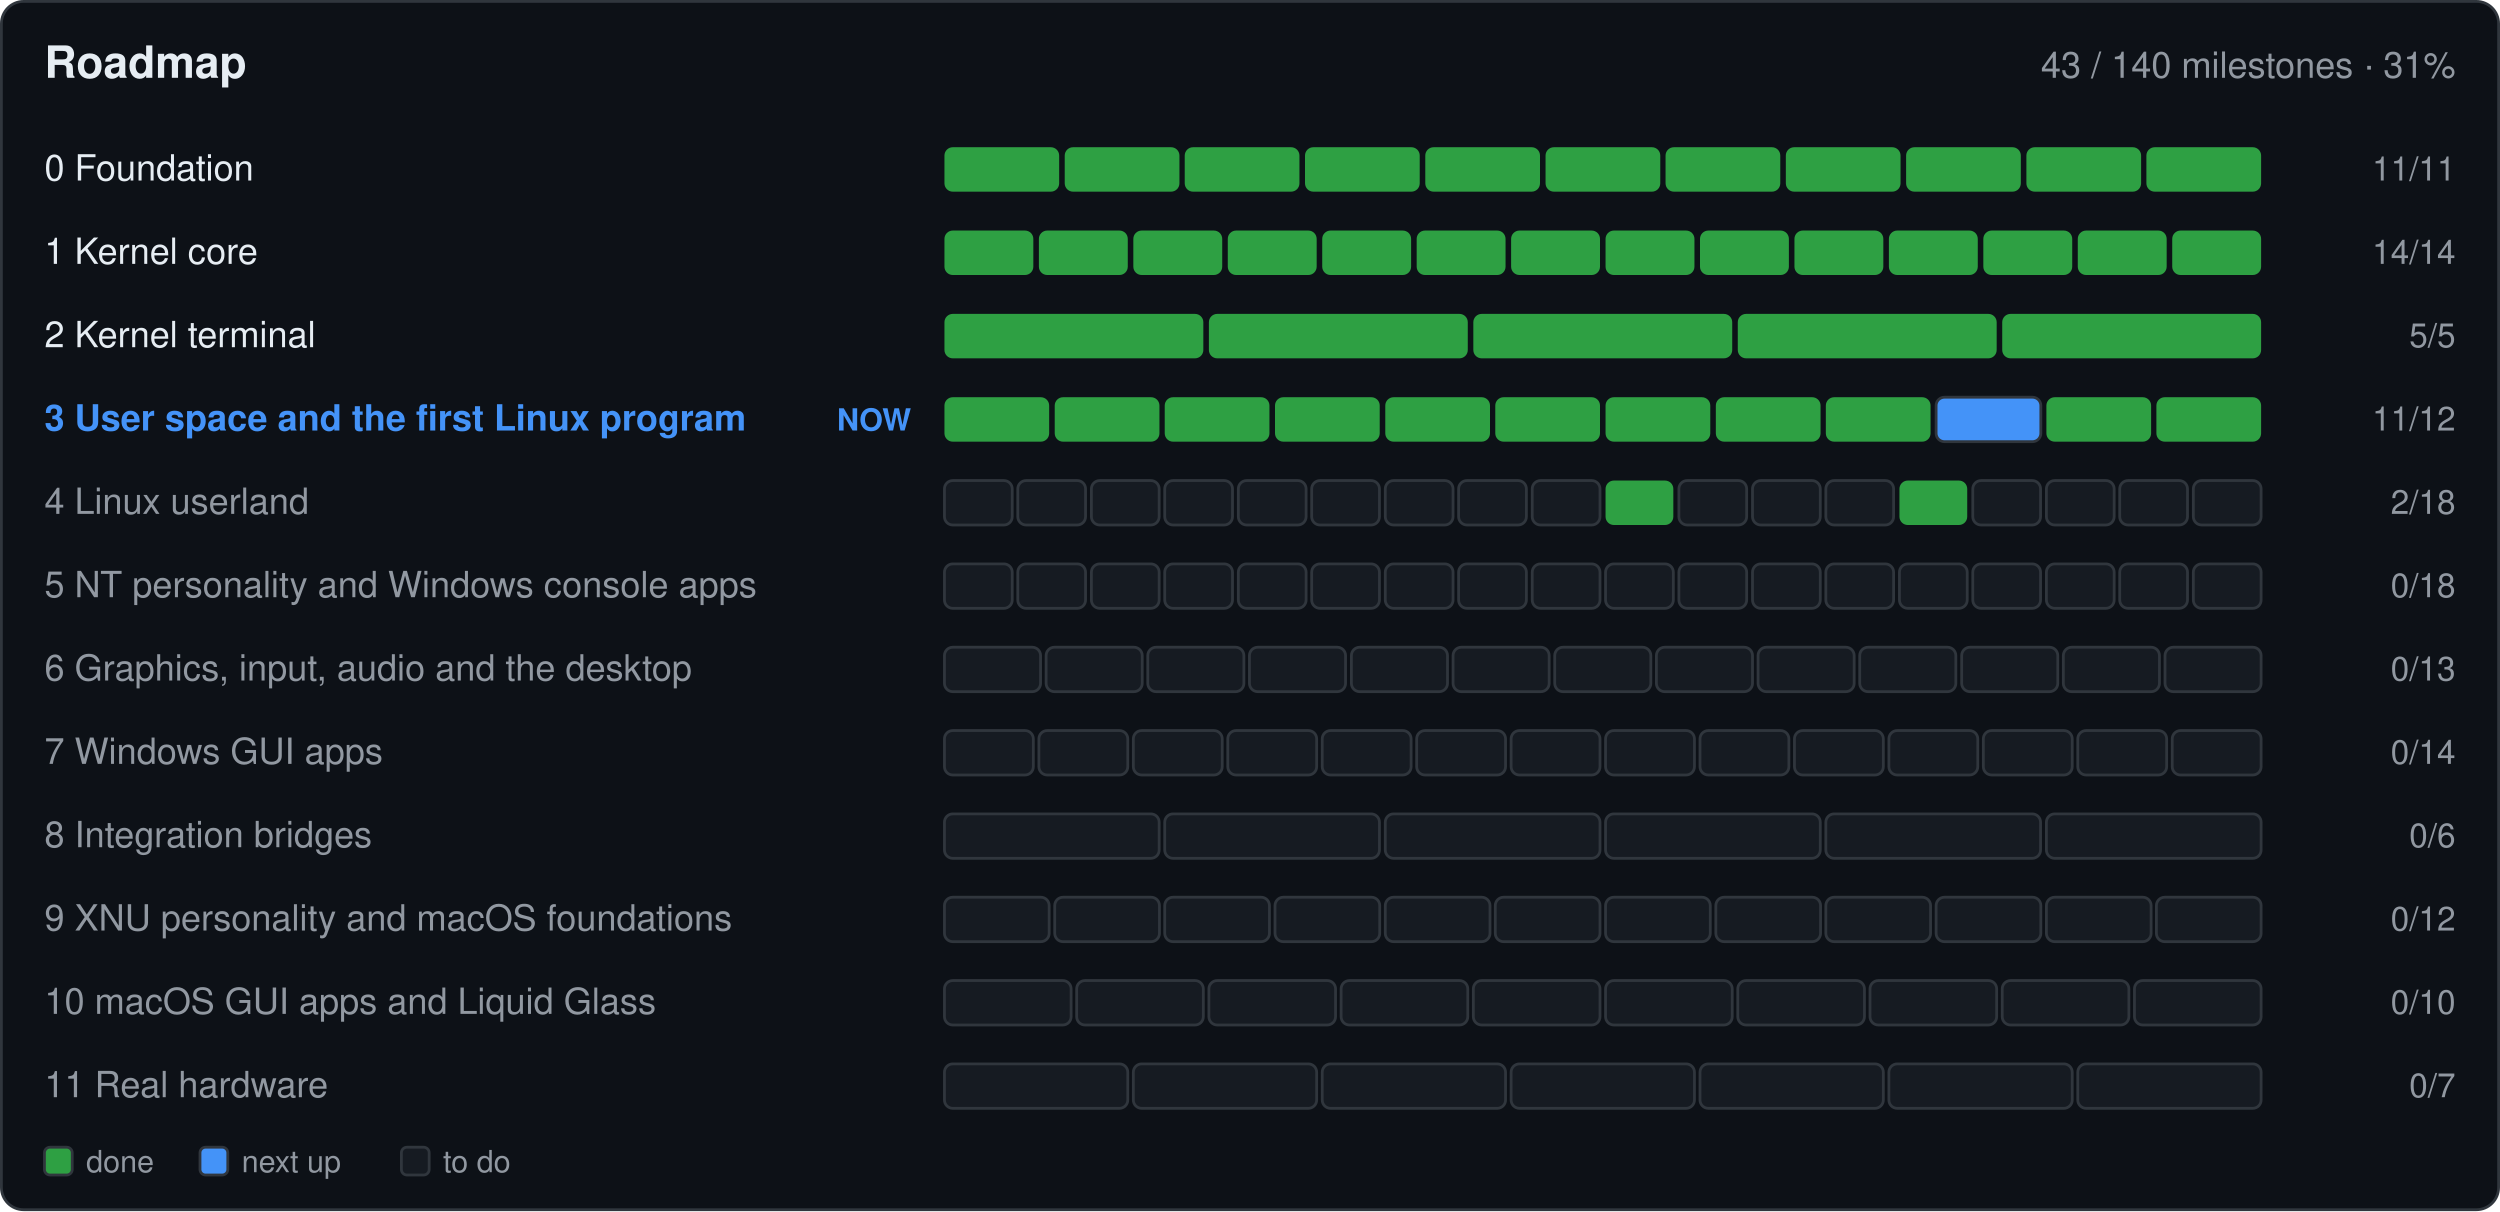
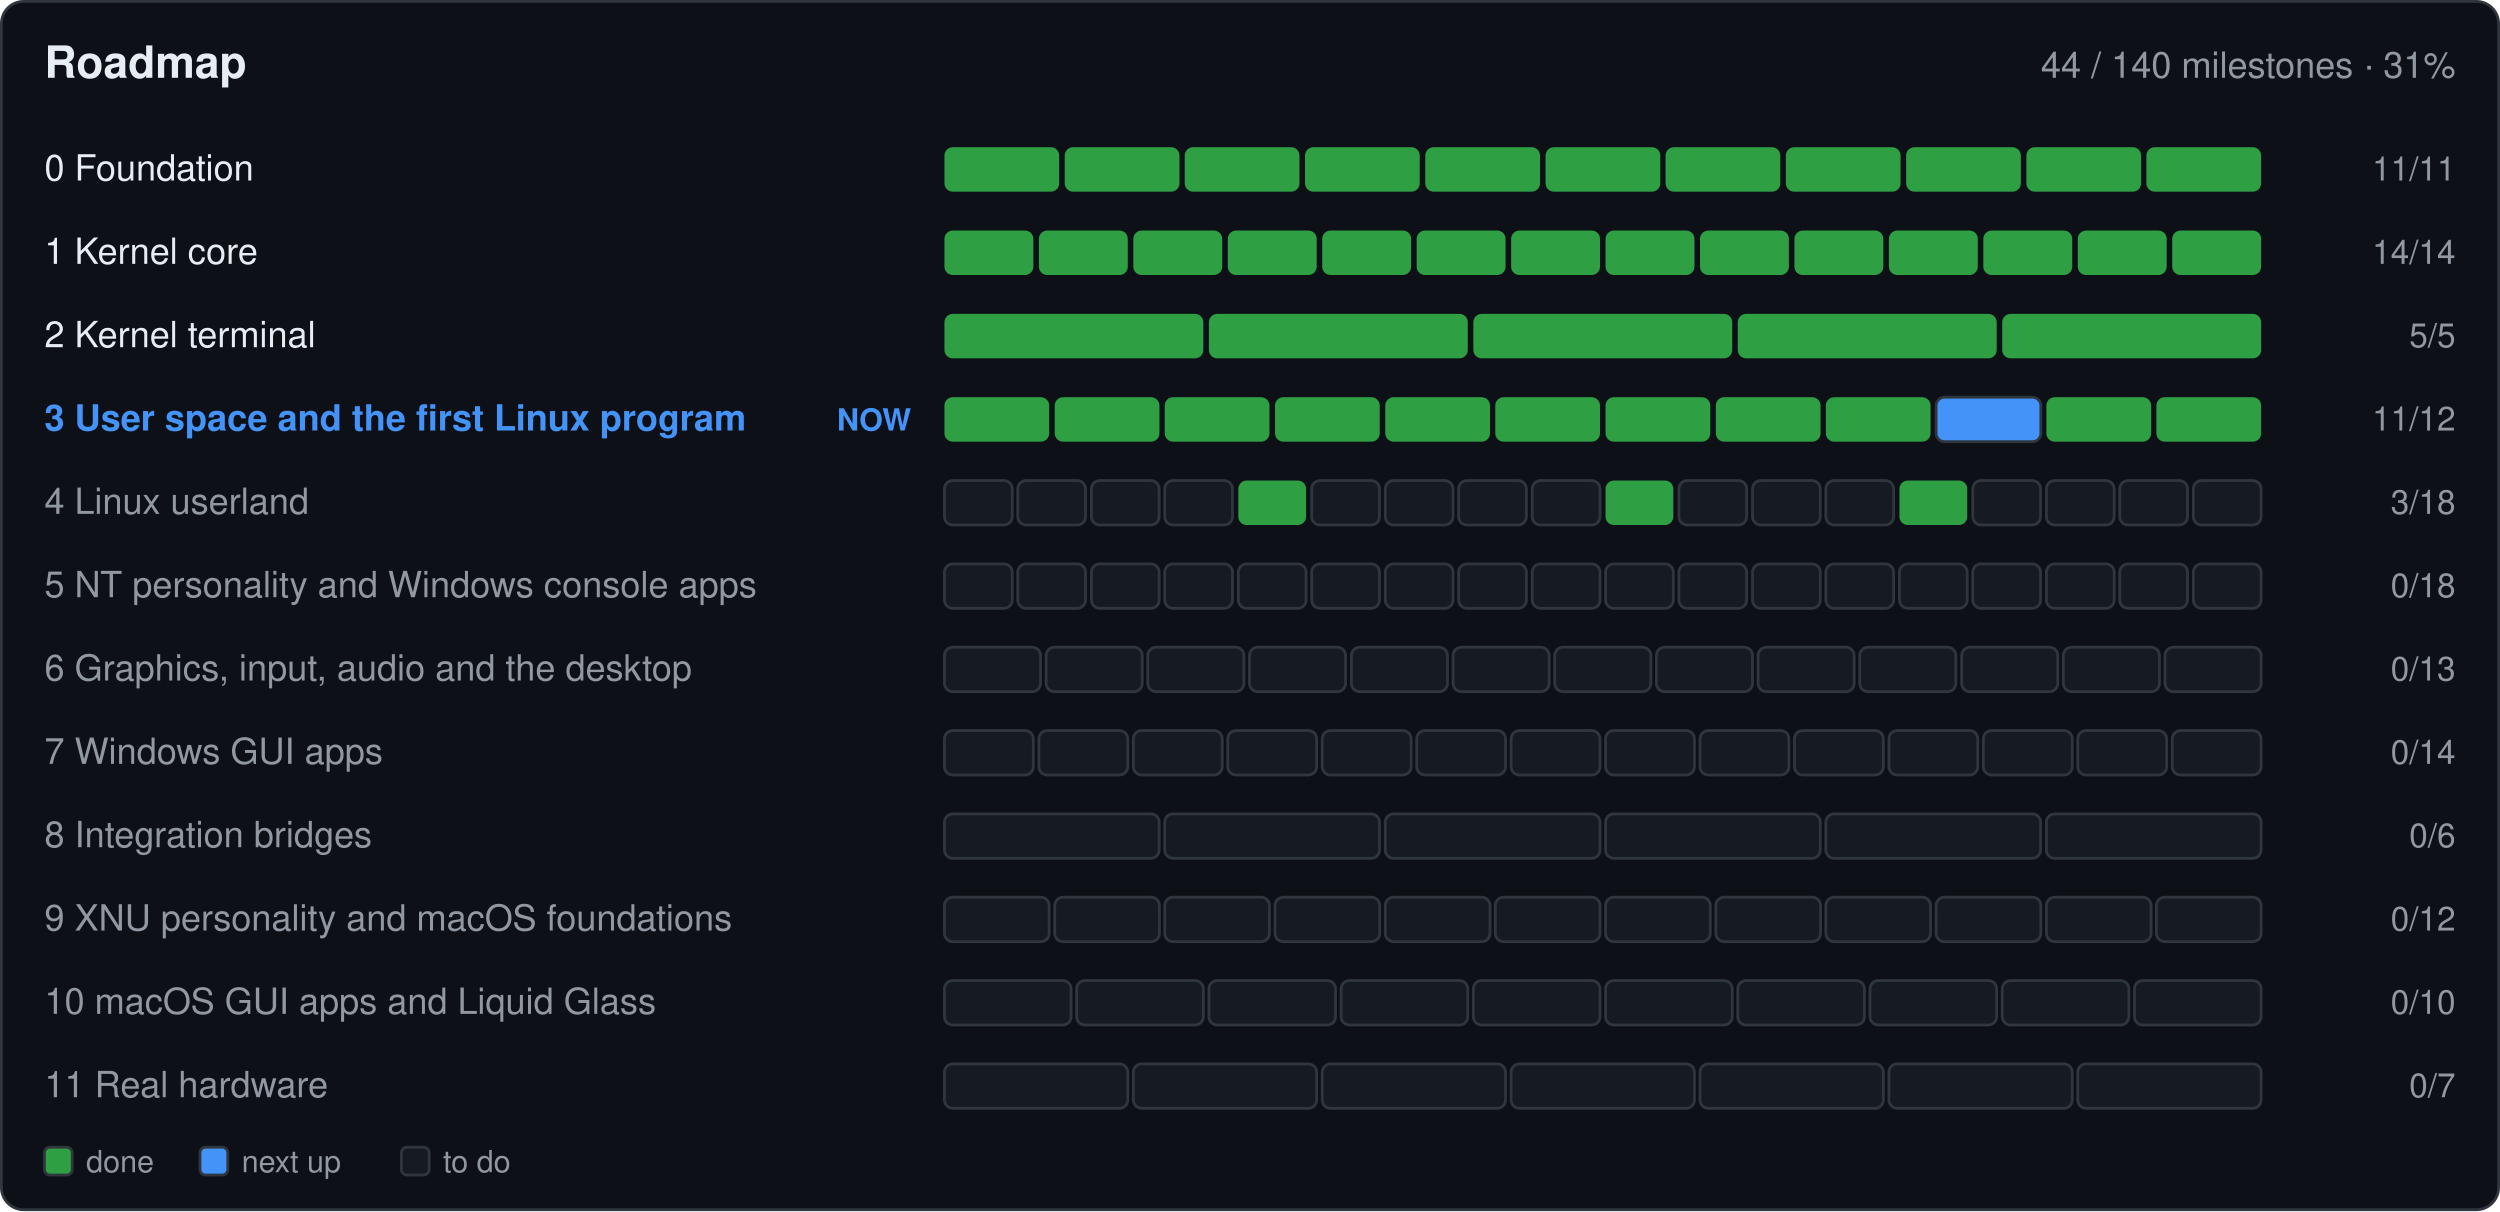
- <svg xmlns="http://www.w3.org/2000/svg" width="900" height="436" viewBox="0 0 900 436" role="img" aria-label="Roadmap: 43 of 140 milestones done">
+ <svg xmlns="http://www.w3.org/2000/svg" width="900" height="436" viewBox="0 0 900 436" role="img" aria-label="Roadmap: 44 of 140 milestones done">
  <rect x="0.5" y="0.5" width="899.0" height="435.0" fill="#0d1117" rx="8" stroke="#30363d" />
  <text x="16.0" y="28.0" font-family="-apple-system,BlinkMacSystemFont,'Segoe UI',Helvetica,Arial,sans-serif" font-size="16" font-weight="600" fill="#e6edf3" text-anchor="start">Roadmap</text>
-   <text x="884.0" y="28.0" font-family="-apple-system,BlinkMacSystemFont,'Segoe UI',Helvetica,Arial,sans-serif" font-size="13" font-weight="400" fill="#9198a1" text-anchor="end">43 / 140 milestones · 31%</text>
+   <text x="884.0" y="28.0" font-family="-apple-system,BlinkMacSystemFont,'Segoe UI',Helvetica,Arial,sans-serif" font-size="13" font-weight="400" fill="#9198a1" text-anchor="end">44 / 140 milestones · 31%</text>
  <text x="16.0" y="65.0" font-family="-apple-system,BlinkMacSystemFont,'Segoe UI',Helvetica,Arial,sans-serif" font-size="13" font-weight="400" fill="#e6edf3" text-anchor="start"> 0  Foundation</text>
  <g>
    <rect x="340.0" y="53.0" width="41.3" height="16.0" fill="#2ea043" rx="3" />
  </g>
  <g>
    <rect x="383.3" y="53.0" width="41.3" height="16.0" fill="#2ea043" rx="3" />
  </g>
  <g>
    <rect x="426.5" y="53.0" width="41.3" height="16.0" fill="#2ea043" rx="3" />
  </g>
  <g>
    <rect x="469.8" y="53.0" width="41.3" height="16.0" fill="#2ea043" rx="3" />
  </g>
  <g>
    <rect x="513.1" y="53.0" width="41.3" height="16.0" fill="#2ea043" rx="3" />
  </g>
  <g>
    <rect x="556.4" y="53.0" width="41.3" height="16.0" fill="#2ea043" rx="3" />
  </g>
  <g>
    <rect x="599.6" y="53.0" width="41.3" height="16.0" fill="#2ea043" rx="3" />
  </g>
  <g>
    <rect x="642.9" y="53.0" width="41.3" height="16.0" fill="#2ea043" rx="3" />
  </g>
  <g>
    <rect x="686.2" y="53.0" width="41.3" height="16.0" fill="#2ea043" rx="3" />
  </g>
  <g>
    <rect x="729.5" y="53.0" width="41.3" height="16.0" fill="#2ea043" rx="3" />
  </g>
  <g>
    <rect x="772.7" y="53.0" width="41.3" height="16.0" fill="#2ea043" rx="3" />
  </g>
  <text x="884.0" y="65.0" font-family="-apple-system,BlinkMacSystemFont,'Segoe UI',Helvetica,Arial,sans-serif" font-size="12" font-weight="400" fill="#9198a1" text-anchor="end">11/11</text>
  <text x="16.0" y="95.0" font-family="-apple-system,BlinkMacSystemFont,'Segoe UI',Helvetica,Arial,sans-serif" font-size="13" font-weight="400" fill="#e6edf3" text-anchor="start"> 1  Kernel core</text>
  <g>
    <rect x="340.0" y="83.0" width="32.0" height="16.0" fill="#2ea043" rx="3" />
  </g>
  <g>
    <rect x="374.0" y="83.0" width="32.0" height="16.0" fill="#2ea043" rx="3" />
  </g>
  <g>
    <rect x="408.0" y="83.0" width="32.0" height="16.0" fill="#2ea043" rx="3" />
  </g>
  <g>
    <rect x="442.0" y="83.0" width="32.0" height="16.0" fill="#2ea043" rx="3" />
  </g>
  <g>
    <rect x="476.0" y="83.0" width="32.0" height="16.0" fill="#2ea043" rx="3" />
  </g>
  <g>
    <rect x="510.0" y="83.0" width="32.0" height="16.0" fill="#2ea043" rx="3" />
  </g>
  <g>
    <rect x="544.0" y="83.0" width="32.0" height="16.0" fill="#2ea043" rx="3" />
  </g>
  <g>
    <rect x="578.0" y="83.0" width="32.0" height="16.0" fill="#2ea043" rx="3" />
  </g>
  <g>
    <rect x="612.0" y="83.0" width="32.0" height="16.0" fill="#2ea043" rx="3" />
  </g>
  <g>
    <rect x="646.0" y="83.0" width="32.0" height="16.0" fill="#2ea043" rx="3" />
  </g>
  <g>
    <rect x="680.0" y="83.0" width="32.0" height="16.0" fill="#2ea043" rx="3" />
  </g>
  <g>
    <rect x="714.0" y="83.0" width="32.0" height="16.0" fill="#2ea043" rx="3" />
  </g>
  <g>
    <rect x="748.0" y="83.0" width="32.0" height="16.0" fill="#2ea043" rx="3" />
  </g>
  <g>
    <rect x="782.0" y="83.0" width="32.0" height="16.0" fill="#2ea043" rx="3" />
  </g>
  <text x="884.0" y="95.0" font-family="-apple-system,BlinkMacSystemFont,'Segoe UI',Helvetica,Arial,sans-serif" font-size="12" font-weight="400" fill="#9198a1" text-anchor="end">14/14</text>
  <text x="16.0" y="125.0" font-family="-apple-system,BlinkMacSystemFont,'Segoe UI',Helvetica,Arial,sans-serif" font-size="13" font-weight="400" fill="#e6edf3" text-anchor="start"> 2  Kernel terminal</text>
  <g>
    <rect x="340.0" y="113.0" width="93.2" height="16.0" fill="#2ea043" rx="3" />
  </g>
  <g>
    <rect x="435.2" y="113.0" width="93.2" height="16.0" fill="#2ea043" rx="3" />
  </g>
  <g>
    <rect x="530.4" y="113.0" width="93.2" height="16.0" fill="#2ea043" rx="3" />
  </g>
  <g>
    <rect x="625.6" y="113.0" width="93.2" height="16.0" fill="#2ea043" rx="3" />
  </g>
  <g>
    <rect x="720.8" y="113.0" width="93.2" height="16.0" fill="#2ea043" rx="3" />
  </g>
  <text x="884.0" y="125.0" font-family="-apple-system,BlinkMacSystemFont,'Segoe UI',Helvetica,Arial,sans-serif" font-size="12" font-weight="400" fill="#9198a1" text-anchor="end">5/5</text>
  <text x="16.0" y="155.0" font-family="-apple-system,BlinkMacSystemFont,'Segoe UI',Helvetica,Arial,sans-serif" font-size="13" font-weight="600" fill="#4493f8" text-anchor="start"> 3  User space and the first Linux program</text>
  <text x="328.0" y="155.0" font-family="-apple-system,BlinkMacSystemFont,'Segoe UI',Helvetica,Arial,sans-serif" font-size="11" font-weight="600" fill="#4493f8" text-anchor="end">NOW</text>
  <g>
    <rect x="340.0" y="143.0" width="37.7" height="16.0" fill="#2ea043" rx="3" />
  </g>
  <g>
    <rect x="379.7" y="143.0" width="37.7" height="16.0" fill="#2ea043" rx="3" />
  </g>
  <g>
    <rect x="419.3" y="143.0" width="37.7" height="16.0" fill="#2ea043" rx="3" />
  </g>
  <g>
    <rect x="459.0" y="143.0" width="37.7" height="16.0" fill="#2ea043" rx="3" />
  </g>
  <g>
    <rect x="498.7" y="143.0" width="37.7" height="16.0" fill="#2ea043" rx="3" />
  </g>
  <g>
    <rect x="538.3" y="143.0" width="37.7" height="16.0" fill="#2ea043" rx="3" />
  </g>
  <g>
    <rect x="578.0" y="143.0" width="37.7" height="16.0" fill="#2ea043" rx="3" />
  </g>
  <g>
    <rect x="617.7" y="143.0" width="37.7" height="16.0" fill="#2ea043" rx="3" />
  </g>
  <g>
    <rect x="657.3" y="143.0" width="37.7" height="16.0" fill="#2ea043" rx="3" />
  </g>
  <g>
    <rect x="697.0" y="143.0" width="37.7" height="16.0" fill="#4493f8" rx="3" stroke="#30363d" />
  </g>
  <g>
    <rect x="736.7" y="143.0" width="37.7" height="16.0" fill="#2ea043" rx="3" />
  </g>
  <g>
    <rect x="776.3" y="143.0" width="37.7" height="16.0" fill="#2ea043" rx="3" />
  </g>
  <text x="884.0" y="155.0" font-family="-apple-system,BlinkMacSystemFont,'Segoe UI',Helvetica,Arial,sans-serif" font-size="12" font-weight="400" fill="#9198a1" text-anchor="end">11/12</text>
  <text x="16.0" y="185.0" font-family="-apple-system,BlinkMacSystemFont,'Segoe UI',Helvetica,Arial,sans-serif" font-size="13" font-weight="400" fill="#9198a1" text-anchor="start"> 4  Linux userland</text>
  <g>
    <rect x="340.0" y="173.0" width="24.4" height="16.0" fill="#161b22" rx="3" stroke="#30363d" />
  </g>
  <g>
    <rect x="366.4" y="173.0" width="24.4" height="16.0" fill="#161b22" rx="3" stroke="#30363d" />
  </g>
  <g>
    <rect x="392.9" y="173.0" width="24.4" height="16.0" fill="#161b22" rx="3" stroke="#30363d" />
  </g>
  <g>
    <rect x="419.3" y="173.0" width="24.4" height="16.0" fill="#161b22" rx="3" stroke="#30363d" />
  </g>
  <g>
-     <rect x="445.8" y="173.0" width="24.4" height="16.0" fill="#161b22" rx="3" stroke="#30363d" />
+     <rect x="445.8" y="173.0" width="24.4" height="16.0" fill="#2ea043" rx="3" />
  </g>
  <g>
    <rect x="472.2" y="173.0" width="24.4" height="16.0" fill="#161b22" rx="3" stroke="#30363d" />
  </g>
  <g>
    <rect x="498.7" y="173.0" width="24.4" height="16.0" fill="#161b22" rx="3" stroke="#30363d" />
  </g>
  <g>
    <rect x="525.1" y="173.0" width="24.4" height="16.0" fill="#161b22" rx="3" stroke="#30363d" />
  </g>
  <g>
    <rect x="551.6" y="173.0" width="24.4" height="16.0" fill="#161b22" rx="3" stroke="#30363d" />
  </g>
  <g>
    <rect x="578.0" y="173.0" width="24.4" height="16.0" fill="#2ea043" rx="3" />
  </g>
  <g>
    <rect x="604.4" y="173.0" width="24.4" height="16.0" fill="#161b22" rx="3" stroke="#30363d" />
  </g>
  <g>
    <rect x="630.9" y="173.0" width="24.4" height="16.0" fill="#161b22" rx="3" stroke="#30363d" />
  </g>
  <g>
    <rect x="657.3" y="173.0" width="24.4" height="16.0" fill="#161b22" rx="3" stroke="#30363d" />
  </g>
  <g>
    <rect x="683.8" y="173.0" width="24.4" height="16.0" fill="#2ea043" rx="3" />
  </g>
  <g>
    <rect x="710.2" y="173.0" width="24.4" height="16.0" fill="#161b22" rx="3" stroke="#30363d" />
  </g>
  <g>
    <rect x="736.7" y="173.0" width="24.4" height="16.0" fill="#161b22" rx="3" stroke="#30363d" />
  </g>
  <g>
    <rect x="763.1" y="173.0" width="24.4" height="16.0" fill="#161b22" rx="3" stroke="#30363d" />
  </g>
  <g>
    <rect x="789.6" y="173.0" width="24.4" height="16.0" fill="#161b22" rx="3" stroke="#30363d" />
  </g>
-   <text x="884.0" y="185.0" font-family="-apple-system,BlinkMacSystemFont,'Segoe UI',Helvetica,Arial,sans-serif" font-size="12" font-weight="400" fill="#9198a1" text-anchor="end">2/18</text>
+   <text x="884.0" y="185.0" font-family="-apple-system,BlinkMacSystemFont,'Segoe UI',Helvetica,Arial,sans-serif" font-size="12" font-weight="400" fill="#9198a1" text-anchor="end">3/18</text>
  <text x="16.0" y="215.0" font-family="-apple-system,BlinkMacSystemFont,'Segoe UI',Helvetica,Arial,sans-serif" font-size="13" font-weight="400" fill="#9198a1" text-anchor="start"> 5  NT personality and Windows console apps</text>
  <g>
    <rect x="340.0" y="203.0" width="24.4" height="16.0" fill="#161b22" rx="3" stroke="#30363d" />
  </g>
  <g>
    <rect x="366.4" y="203.0" width="24.4" height="16.0" fill="#161b22" rx="3" stroke="#30363d" />
  </g>
  <g>
    <rect x="392.9" y="203.0" width="24.4" height="16.0" fill="#161b22" rx="3" stroke="#30363d" />
  </g>
  <g>
    <rect x="419.3" y="203.0" width="24.4" height="16.0" fill="#161b22" rx="3" stroke="#30363d" />
  </g>
  <g>
    <rect x="445.8" y="203.0" width="24.4" height="16.0" fill="#161b22" rx="3" stroke="#30363d" />
  </g>
  <g>
    <rect x="472.2" y="203.0" width="24.4" height="16.0" fill="#161b22" rx="3" stroke="#30363d" />
  </g>
  <g>
    <rect x="498.7" y="203.0" width="24.4" height="16.0" fill="#161b22" rx="3" stroke="#30363d" />
  </g>
  <g>
    <rect x="525.1" y="203.0" width="24.4" height="16.0" fill="#161b22" rx="3" stroke="#30363d" />
  </g>
  <g>
    <rect x="551.6" y="203.0" width="24.4" height="16.0" fill="#161b22" rx="3" stroke="#30363d" />
  </g>
  <g>
    <rect x="578.0" y="203.0" width="24.4" height="16.0" fill="#161b22" rx="3" stroke="#30363d" />
  </g>
  <g>
    <rect x="604.4" y="203.0" width="24.4" height="16.0" fill="#161b22" rx="3" stroke="#30363d" />
  </g>
  <g>
    <rect x="630.9" y="203.0" width="24.4" height="16.0" fill="#161b22" rx="3" stroke="#30363d" />
  </g>
  <g>
    <rect x="657.3" y="203.0" width="24.4" height="16.0" fill="#161b22" rx="3" stroke="#30363d" />
  </g>
  <g>
    <rect x="683.8" y="203.0" width="24.4" height="16.0" fill="#161b22" rx="3" stroke="#30363d" />
  </g>
  <g>
    <rect x="710.2" y="203.0" width="24.4" height="16.0" fill="#161b22" rx="3" stroke="#30363d" />
  </g>
  <g>
    <rect x="736.7" y="203.0" width="24.4" height="16.0" fill="#161b22" rx="3" stroke="#30363d" />
  </g>
  <g>
    <rect x="763.1" y="203.0" width="24.4" height="16.0" fill="#161b22" rx="3" stroke="#30363d" />
  </g>
  <g>
    <rect x="789.6" y="203.0" width="24.4" height="16.0" fill="#161b22" rx="3" stroke="#30363d" />
  </g>
  <text x="884.0" y="215.0" font-family="-apple-system,BlinkMacSystemFont,'Segoe UI',Helvetica,Arial,sans-serif" font-size="12" font-weight="400" fill="#9198a1" text-anchor="end">0/18</text>
  <text x="16.0" y="245.0" font-family="-apple-system,BlinkMacSystemFont,'Segoe UI',Helvetica,Arial,sans-serif" font-size="13" font-weight="400" fill="#9198a1" text-anchor="start"> 6  Graphics, input, audio and the desktop</text>
  <g>
    <rect x="340.0" y="233.0" width="34.6" height="16.0" fill="#161b22" rx="3" stroke="#30363d" />
  </g>
  <g>
    <rect x="376.6" y="233.0" width="34.6" height="16.0" fill="#161b22" rx="3" stroke="#30363d" />
  </g>
  <g>
    <rect x="413.2" y="233.0" width="34.6" height="16.0" fill="#161b22" rx="3" stroke="#30363d" />
  </g>
  <g>
    <rect x="449.8" y="233.0" width="34.6" height="16.0" fill="#161b22" rx="3" stroke="#30363d" />
  </g>
  <g>
    <rect x="486.5" y="233.0" width="34.6" height="16.0" fill="#161b22" rx="3" stroke="#30363d" />
  </g>
  <g>
    <rect x="523.1" y="233.0" width="34.6" height="16.0" fill="#161b22" rx="3" stroke="#30363d" />
  </g>
  <g>
    <rect x="559.7" y="233.0" width="34.6" height="16.0" fill="#161b22" rx="3" stroke="#30363d" />
  </g>
  <g>
    <rect x="596.3" y="233.0" width="34.6" height="16.0" fill="#161b22" rx="3" stroke="#30363d" />
  </g>
  <g>
    <rect x="632.9" y="233.0" width="34.6" height="16.0" fill="#161b22" rx="3" stroke="#30363d" />
  </g>
  <g>
    <rect x="669.5" y="233.0" width="34.6" height="16.0" fill="#161b22" rx="3" stroke="#30363d" />
  </g>
  <g>
    <rect x="706.2" y="233.0" width="34.6" height="16.0" fill="#161b22" rx="3" stroke="#30363d" />
  </g>
  <g>
    <rect x="742.8" y="233.0" width="34.6" height="16.0" fill="#161b22" rx="3" stroke="#30363d" />
  </g>
  <g>
    <rect x="779.4" y="233.0" width="34.6" height="16.0" fill="#161b22" rx="3" stroke="#30363d" />
  </g>
  <text x="884.0" y="245.0" font-family="-apple-system,BlinkMacSystemFont,'Segoe UI',Helvetica,Arial,sans-serif" font-size="12" font-weight="400" fill="#9198a1" text-anchor="end">0/13</text>
  <text x="16.0" y="275.0" font-family="-apple-system,BlinkMacSystemFont,'Segoe UI',Helvetica,Arial,sans-serif" font-size="13" font-weight="400" fill="#9198a1" text-anchor="start"> 7  Windows GUI apps</text>
  <g>
    <rect x="340.0" y="263.0" width="32.0" height="16.0" fill="#161b22" rx="3" stroke="#30363d" />
  </g>
  <g>
    <rect x="374.0" y="263.0" width="32.0" height="16.0" fill="#161b22" rx="3" stroke="#30363d" />
  </g>
  <g>
    <rect x="408.0" y="263.0" width="32.0" height="16.0" fill="#161b22" rx="3" stroke="#30363d" />
  </g>
  <g>
    <rect x="442.0" y="263.0" width="32.0" height="16.0" fill="#161b22" rx="3" stroke="#30363d" />
  </g>
  <g>
    <rect x="476.0" y="263.0" width="32.0" height="16.0" fill="#161b22" rx="3" stroke="#30363d" />
  </g>
  <g>
    <rect x="510.0" y="263.0" width="32.0" height="16.0" fill="#161b22" rx="3" stroke="#30363d" />
  </g>
  <g>
    <rect x="544.0" y="263.0" width="32.0" height="16.0" fill="#161b22" rx="3" stroke="#30363d" />
  </g>
  <g>
    <rect x="578.0" y="263.0" width="32.0" height="16.0" fill="#161b22" rx="3" stroke="#30363d" />
  </g>
  <g>
    <rect x="612.0" y="263.0" width="32.0" height="16.0" fill="#161b22" rx="3" stroke="#30363d" />
  </g>
  <g>
    <rect x="646.0" y="263.0" width="32.0" height="16.0" fill="#161b22" rx="3" stroke="#30363d" />
  </g>
  <g>
    <rect x="680.0" y="263.0" width="32.0" height="16.0" fill="#161b22" rx="3" stroke="#30363d" />
  </g>
  <g>
    <rect x="714.0" y="263.0" width="32.0" height="16.0" fill="#161b22" rx="3" stroke="#30363d" />
  </g>
  <g>
    <rect x="748.0" y="263.0" width="32.0" height="16.0" fill="#161b22" rx="3" stroke="#30363d" />
  </g>
  <g>
    <rect x="782.0" y="263.0" width="32.0" height="16.0" fill="#161b22" rx="3" stroke="#30363d" />
  </g>
  <text x="884.0" y="275.0" font-family="-apple-system,BlinkMacSystemFont,'Segoe UI',Helvetica,Arial,sans-serif" font-size="12" font-weight="400" fill="#9198a1" text-anchor="end">0/14</text>
  <text x="16.0" y="305.0" font-family="-apple-system,BlinkMacSystemFont,'Segoe UI',Helvetica,Arial,sans-serif" font-size="13" font-weight="400" fill="#9198a1" text-anchor="start"> 8  Integration bridges</text>
  <g>
    <rect x="340.0" y="293.0" width="77.3" height="16.0" fill="#161b22" rx="3" stroke="#30363d" />
  </g>
  <g>
    <rect x="419.3" y="293.0" width="77.3" height="16.0" fill="#161b22" rx="3" stroke="#30363d" />
  </g>
  <g>
    <rect x="498.7" y="293.0" width="77.3" height="16.0" fill="#161b22" rx="3" stroke="#30363d" />
  </g>
  <g>
    <rect x="578.0" y="293.0" width="77.3" height="16.0" fill="#161b22" rx="3" stroke="#30363d" />
  </g>
  <g>
    <rect x="657.3" y="293.0" width="77.3" height="16.0" fill="#161b22" rx="3" stroke="#30363d" />
  </g>
  <g>
    <rect x="736.7" y="293.0" width="77.3" height="16.0" fill="#161b22" rx="3" stroke="#30363d" />
  </g>
  <text x="884.0" y="305.0" font-family="-apple-system,BlinkMacSystemFont,'Segoe UI',Helvetica,Arial,sans-serif" font-size="12" font-weight="400" fill="#9198a1" text-anchor="end">0/6</text>
  <text x="16.0" y="335.0" font-family="-apple-system,BlinkMacSystemFont,'Segoe UI',Helvetica,Arial,sans-serif" font-size="13" font-weight="400" fill="#9198a1" text-anchor="start"> 9  XNU personality and macOS foundations</text>
  <g>
    <rect x="340.0" y="323.0" width="37.7" height="16.0" fill="#161b22" rx="3" stroke="#30363d" />
  </g>
  <g>
    <rect x="379.7" y="323.0" width="37.7" height="16.0" fill="#161b22" rx="3" stroke="#30363d" />
  </g>
  <g>
    <rect x="419.3" y="323.0" width="37.7" height="16.0" fill="#161b22" rx="3" stroke="#30363d" />
  </g>
  <g>
    <rect x="459.0" y="323.0" width="37.7" height="16.0" fill="#161b22" rx="3" stroke="#30363d" />
  </g>
  <g>
    <rect x="498.7" y="323.0" width="37.7" height="16.0" fill="#161b22" rx="3" stroke="#30363d" />
  </g>
  <g>
    <rect x="538.3" y="323.0" width="37.7" height="16.0" fill="#161b22" rx="3" stroke="#30363d" />
  </g>
  <g>
    <rect x="578.0" y="323.0" width="37.7" height="16.0" fill="#161b22" rx="3" stroke="#30363d" />
  </g>
  <g>
    <rect x="617.7" y="323.0" width="37.7" height="16.0" fill="#161b22" rx="3" stroke="#30363d" />
  </g>
  <g>
    <rect x="657.3" y="323.0" width="37.7" height="16.0" fill="#161b22" rx="3" stroke="#30363d" />
  </g>
  <g>
    <rect x="697.0" y="323.0" width="37.7" height="16.0" fill="#161b22" rx="3" stroke="#30363d" />
  </g>
  <g>
    <rect x="736.7" y="323.0" width="37.7" height="16.0" fill="#161b22" rx="3" stroke="#30363d" />
  </g>
  <g>
    <rect x="776.3" y="323.0" width="37.7" height="16.0" fill="#161b22" rx="3" stroke="#30363d" />
  </g>
  <text x="884.0" y="335.0" font-family="-apple-system,BlinkMacSystemFont,'Segoe UI',Helvetica,Arial,sans-serif" font-size="12" font-weight="400" fill="#9198a1" text-anchor="end">0/12</text>
  <text x="16.0" y="365.0" font-family="-apple-system,BlinkMacSystemFont,'Segoe UI',Helvetica,Arial,sans-serif" font-size="13" font-weight="400" fill="#9198a1" text-anchor="start">10  macOS GUI apps and Liquid Glass</text>
  <g>
    <rect x="340.0" y="353.0" width="45.6" height="16.0" fill="#161b22" rx="3" stroke="#30363d" />
  </g>
  <g>
    <rect x="387.6" y="353.0" width="45.6" height="16.0" fill="#161b22" rx="3" stroke="#30363d" />
  </g>
  <g>
    <rect x="435.2" y="353.0" width="45.6" height="16.0" fill="#161b22" rx="3" stroke="#30363d" />
  </g>
  <g>
    <rect x="482.8" y="353.0" width="45.6" height="16.0" fill="#161b22" rx="3" stroke="#30363d" />
  </g>
  <g>
    <rect x="530.4" y="353.0" width="45.6" height="16.0" fill="#161b22" rx="3" stroke="#30363d" />
  </g>
  <g>
    <rect x="578.0" y="353.0" width="45.6" height="16.0" fill="#161b22" rx="3" stroke="#30363d" />
  </g>
  <g>
    <rect x="625.6" y="353.0" width="45.6" height="16.0" fill="#161b22" rx="3" stroke="#30363d" />
  </g>
  <g>
    <rect x="673.2" y="353.0" width="45.6" height="16.0" fill="#161b22" rx="3" stroke="#30363d" />
  </g>
  <g>
    <rect x="720.8" y="353.0" width="45.6" height="16.0" fill="#161b22" rx="3" stroke="#30363d" />
  </g>
  <g>
    <rect x="768.4" y="353.0" width="45.6" height="16.0" fill="#161b22" rx="3" stroke="#30363d" />
  </g>
  <text x="884.0" y="365.0" font-family="-apple-system,BlinkMacSystemFont,'Segoe UI',Helvetica,Arial,sans-serif" font-size="12" font-weight="400" fill="#9198a1" text-anchor="end">0/10</text>
  <text x="16.0" y="395.0" font-family="-apple-system,BlinkMacSystemFont,'Segoe UI',Helvetica,Arial,sans-serif" font-size="13" font-weight="400" fill="#9198a1" text-anchor="start">11  Real hardware</text>
  <g>
    <rect x="340.0" y="383.0" width="66.0" height="16.0" fill="#161b22" rx="3" stroke="#30363d" />
  </g>
  <g>
    <rect x="408.0" y="383.0" width="66.0" height="16.0" fill="#161b22" rx="3" stroke="#30363d" />
  </g>
  <g>
    <rect x="476.0" y="383.0" width="66.0" height="16.0" fill="#161b22" rx="3" stroke="#30363d" />
  </g>
  <g>
    <rect x="544.0" y="383.0" width="66.0" height="16.0" fill="#161b22" rx="3" stroke="#30363d" />
  </g>
  <g>
    <rect x="612.0" y="383.0" width="66.0" height="16.0" fill="#161b22" rx="3" stroke="#30363d" />
  </g>
  <g>
    <rect x="680.0" y="383.0" width="66.0" height="16.0" fill="#161b22" rx="3" stroke="#30363d" />
  </g>
  <g>
    <rect x="748.0" y="383.0" width="66.0" height="16.0" fill="#161b22" rx="3" stroke="#30363d" />
  </g>
  <text x="884.0" y="395.0" font-family="-apple-system,BlinkMacSystemFont,'Segoe UI',Helvetica,Arial,sans-serif" font-size="12" font-weight="400" fill="#9198a1" text-anchor="end">0/7</text>
  <rect x="16.0" y="413.0" width="10.0" height="10.0" fill="#2ea043" rx="2" stroke="#30363d" />
  <text x="31.0" y="422.0" font-family="-apple-system,BlinkMacSystemFont,'Segoe UI',Helvetica,Arial,sans-serif" font-size="11" font-weight="400" fill="#9198a1" text-anchor="start">done</text>
  <rect x="72.0" y="413.0" width="10.0" height="10.0" fill="#4493f8" rx="2" stroke="#30363d" />
  <text x="87.0" y="422.0" font-family="-apple-system,BlinkMacSystemFont,'Segoe UI',Helvetica,Arial,sans-serif" font-size="11" font-weight="400" fill="#9198a1" text-anchor="start">next up</text>
  <rect x="144.5" y="413.0" width="10.0" height="10.0" fill="#161b22" rx="2" stroke="#30363d" />
  <text x="159.5" y="422.0" font-family="-apple-system,BlinkMacSystemFont,'Segoe UI',Helvetica,Arial,sans-serif" font-size="11" font-weight="400" fill="#9198a1" text-anchor="start">to do</text>
</svg>
